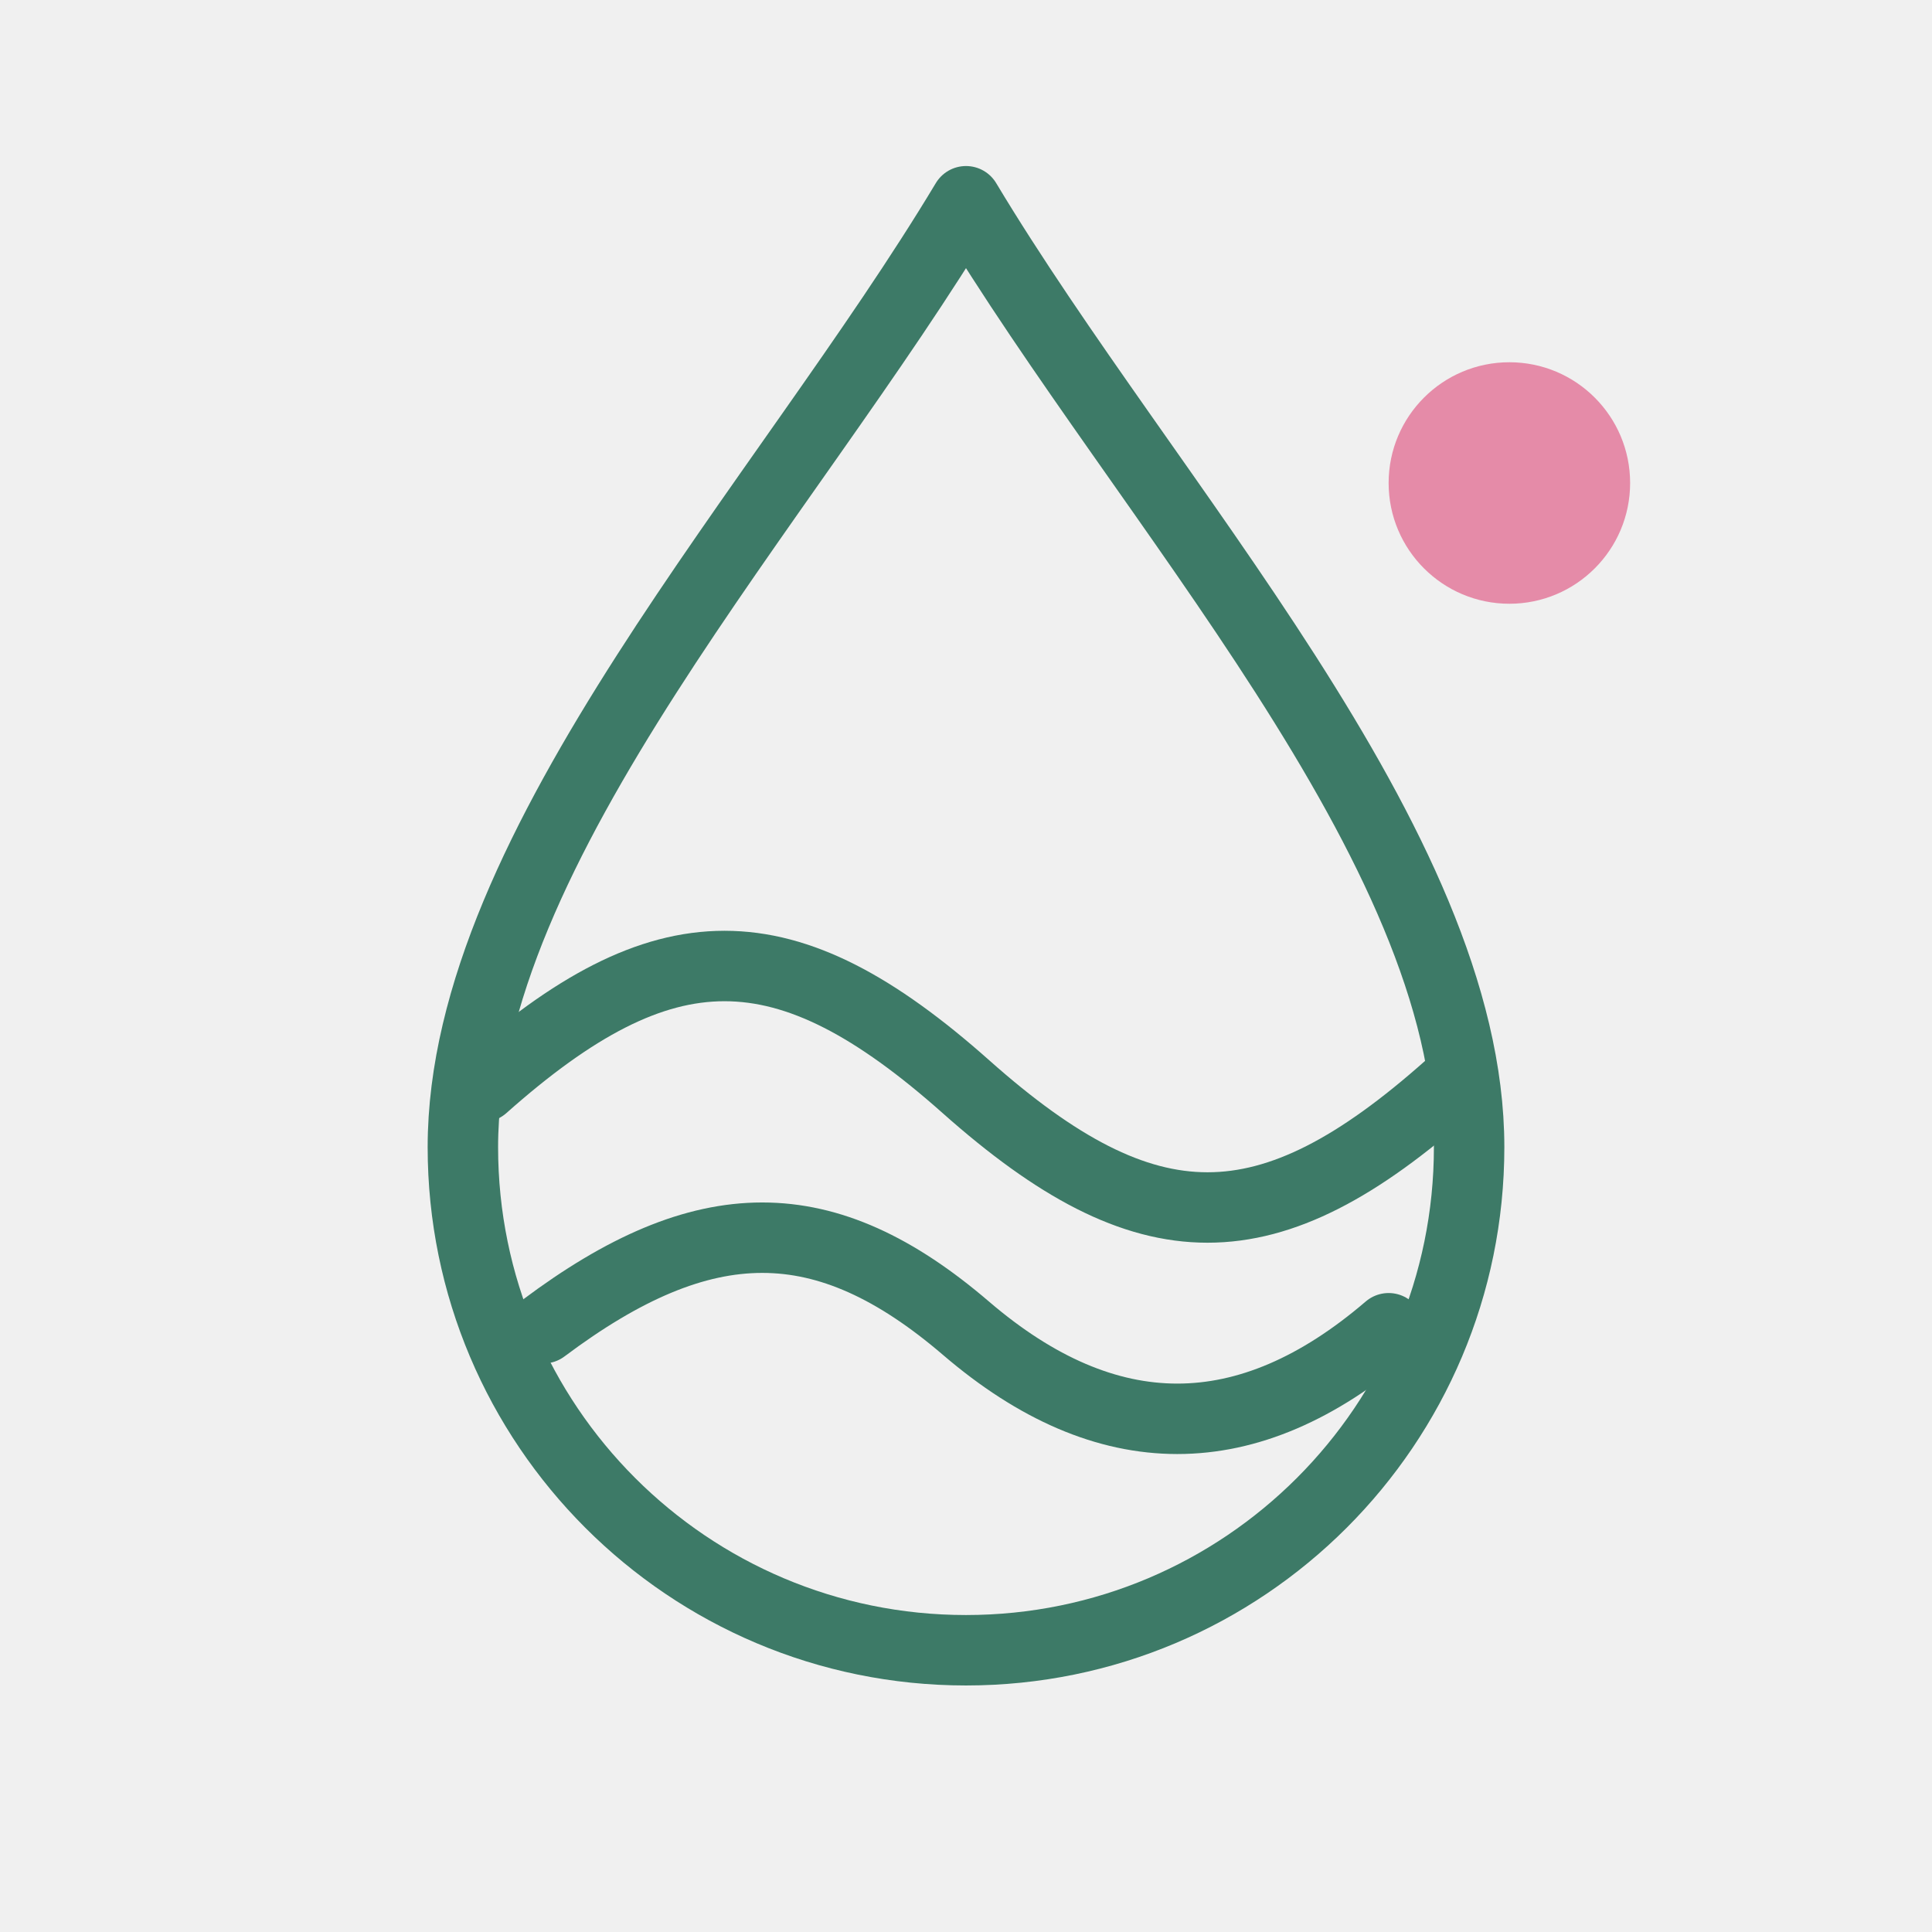
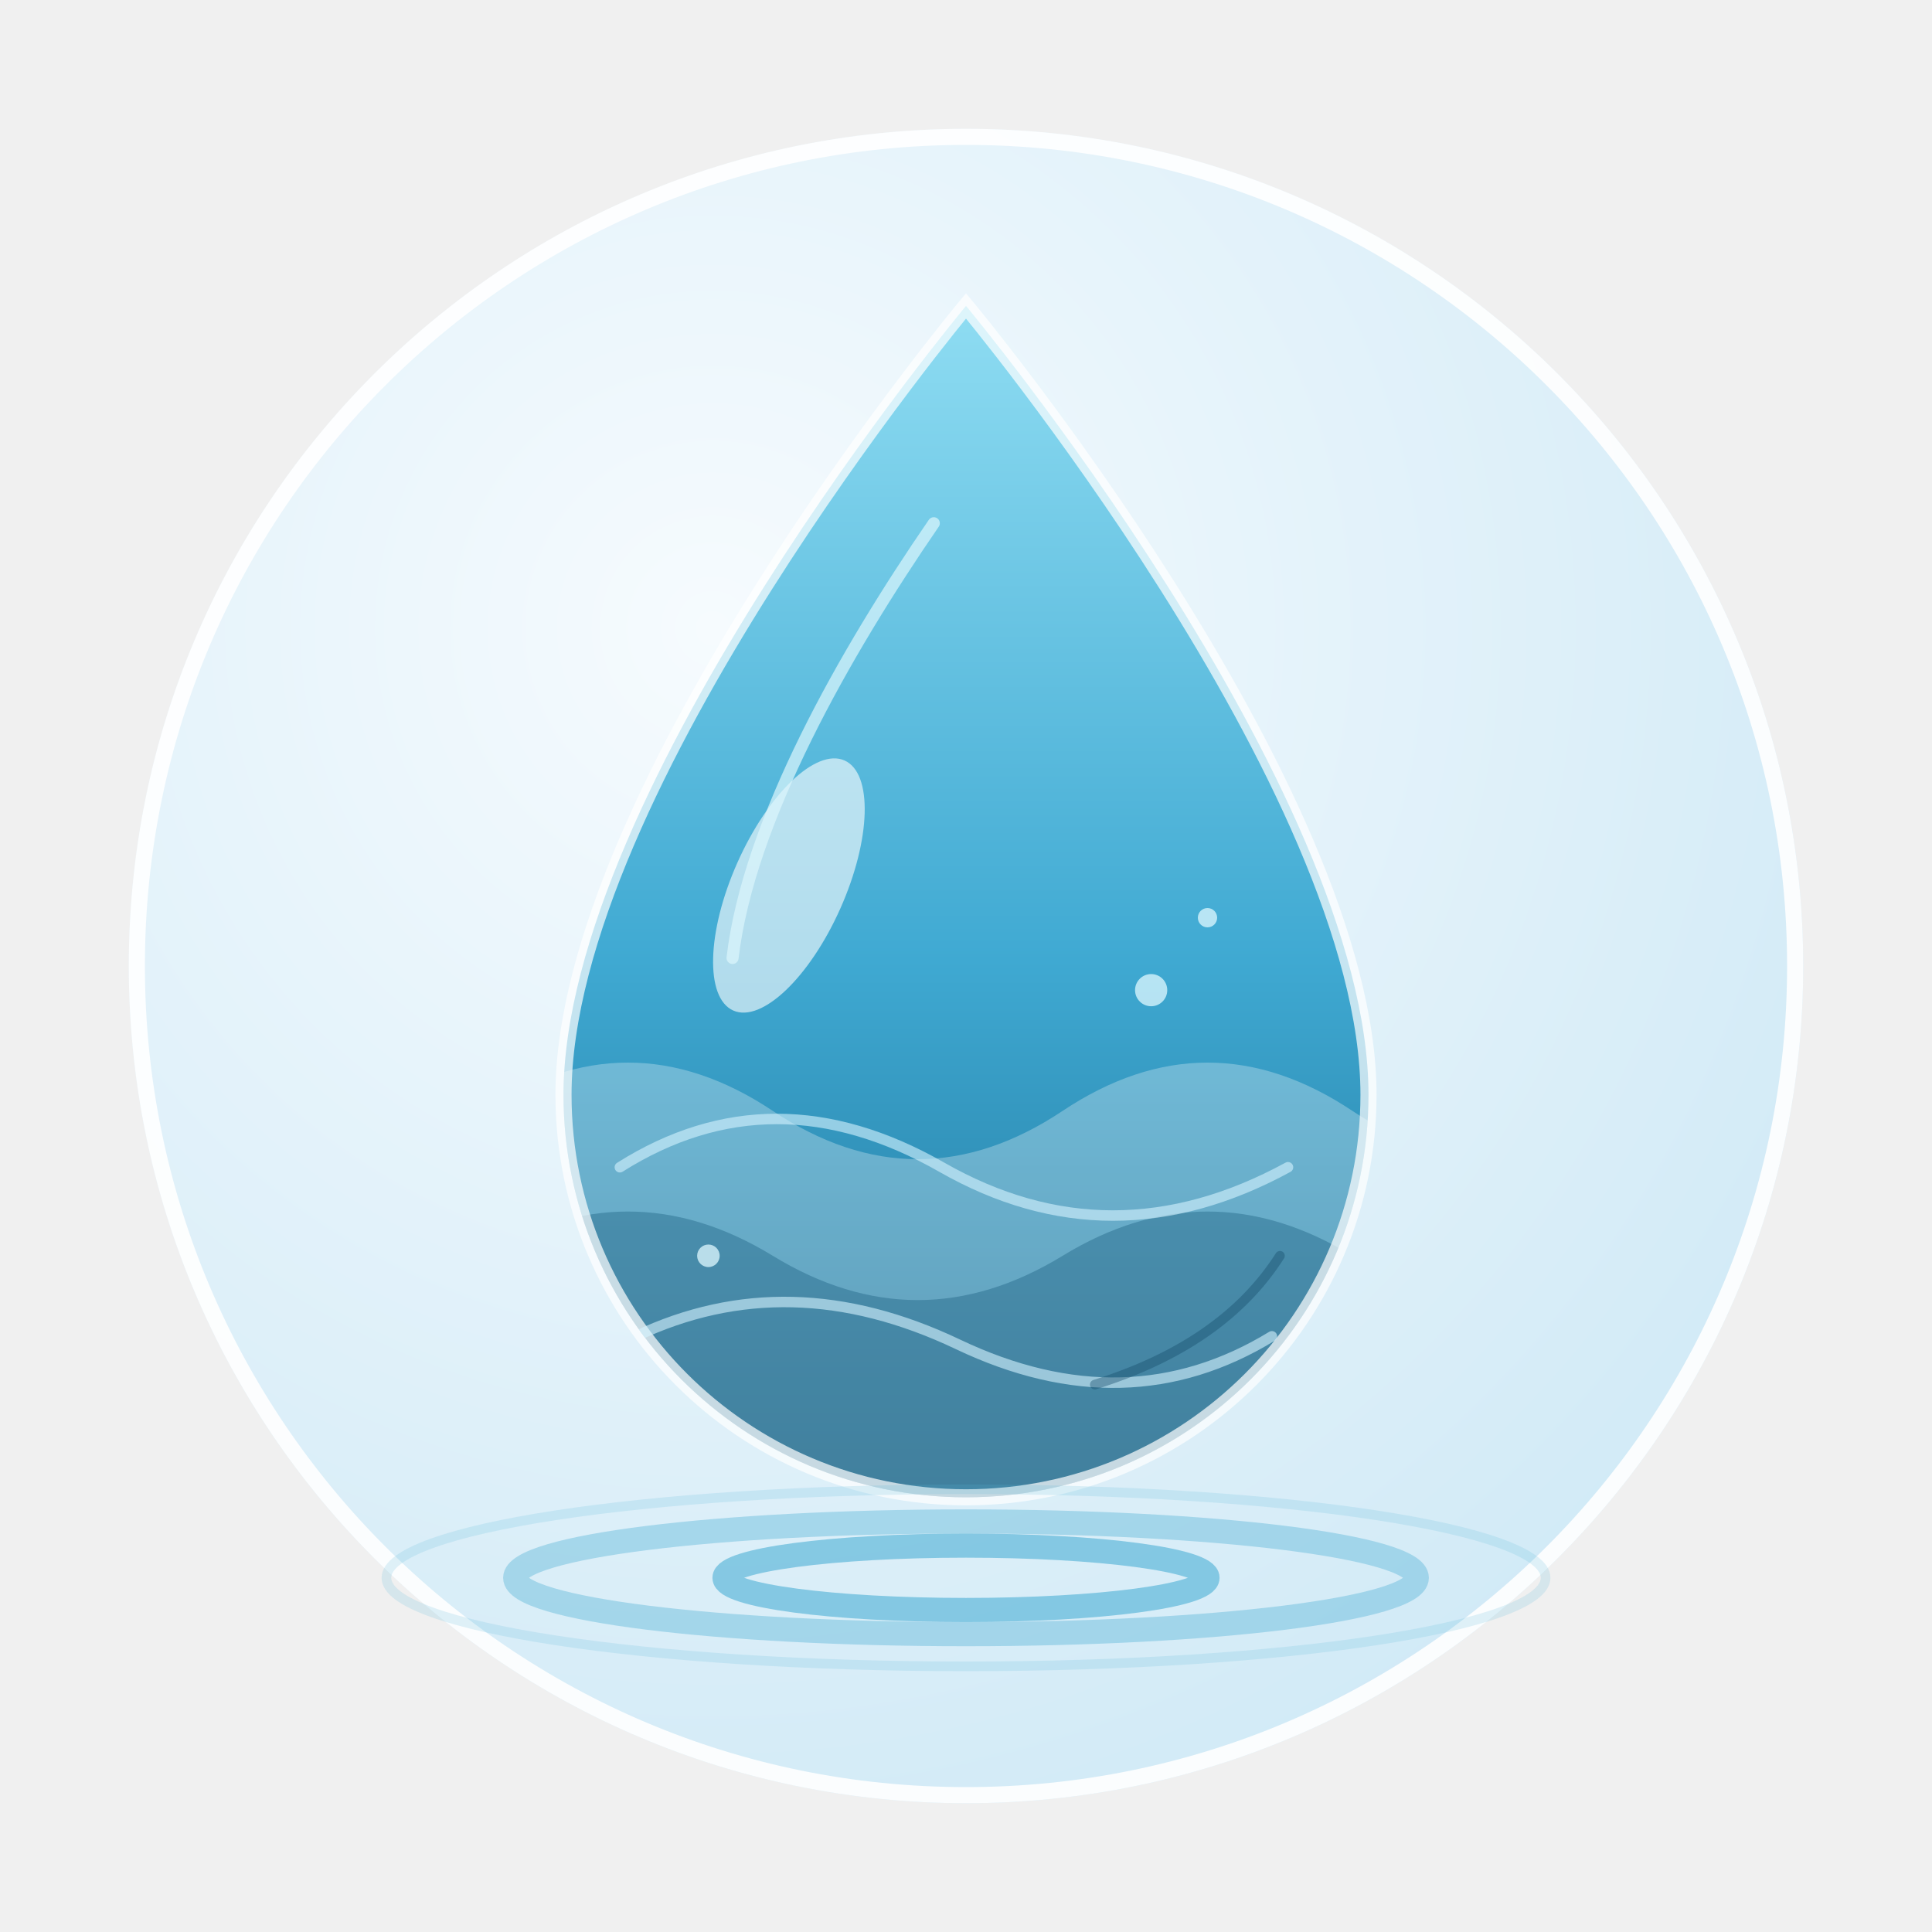
- <svg xmlns="http://www.w3.org/2000/svg" width="96" height="96" viewBox="0 0 96 96" fill="none">
-   <path d="M48 10C39 25 23 42 23 57a25 25 0 0 0 50 0C73 42 57 25 48 10Z" stroke="#3D7A67" stroke-width="3.5" stroke-linejoin="round" />
-   <path d="M24 54c9-8 15-8 24 0s15 8 24 0M27 66c8-6 14-6 21 0s14 6 21 0" stroke="#3D7A67" stroke-width="3.5" stroke-linecap="round" />
-   <circle cx="75" cy="24" r="6" fill="#E58BA8" />
+ <svg xmlns="http://www.w3.org/2000/svg" width="240" height="240" viewBox="0 0 240 240" role="img" aria-label="Hydro waterways">
+   <defs>
+     <radialGradient id="halo" cx=".35" cy=".3" r=".8">
+       <stop offset="0" stop-color="#F6FBFE" />
+       <stop offset="1" stop-color="#CFE9F6" />
+     </radialGradient>
+     <linearGradient id="drop" x1="0" y1="0" x2="0" y2="1">
+       <stop offset="0" stop-color="#8EDCF2" />
+       <stop offset=".55" stop-color="#3FA9D2" />
+       <stop offset="1" stop-color="#1C6F95" />
+     </linearGradient>
+     <clipPath id="d">
+       <path d="M120 38C120 38 70 98 70 136A50 50 0 0 0 170 136C170 98 120 38 120 38Z" />
+     </clipPath>
+   </defs>
+   <circle cx="120" cy="120" r="104" fill="url(#halo)" />
+   <circle cx="120" cy="120" r="103" fill="none" stroke="#fff" stroke-width="2" stroke-opacity=".9" />
+   <ellipse cx="120" cy="196" rx="56" ry="7" fill="none" stroke="#3FA9D2" stroke-opacity=".35" stroke-width="3" />
+   <ellipse cx="120" cy="196" rx="30" ry="4" fill="none" stroke="#3FA9D2" stroke-opacity=".55" stroke-width="3" />
+   <path d="M120 38C120 38 70 98 70 136A50 50 0 0 0 170 136C170 98 120 38 120 38Z" fill="url(#drop)" />
+   <g clip-path="url(#d)">
+     <path d="M60 138Q78 126 96 138T132 138T168 138T204 138V200H60Z" fill="#fff" fill-opacity=".28" />
+     <path d="M60 156Q78 145 96 156T132 156T168 156T204 156V200H60Z" fill="#0F5577" fill-opacity=".35" />
+   </g>
+   <path d="M120 38C120 38 70 98 70 136A50 50 0 0 0 170 136C170 98 120 38 120 38Z" fill="none" stroke="#fff" stroke-opacity=".7" stroke-width="2" />
+   <ellipse cx="98" cy="110" rx="7" ry="17" fill="#fff" fill-opacity=".6" transform="rotate(24 98 110)" />
+   <g clip-path="url(#d)" fill="none" stroke-linecap="round">
+     <path d="M91 119c2-17 14-38 25-54" stroke="#DDF7FD" stroke-opacity=".7" stroke-width="1.5" />
+     <path d="M77 145q19-12 40 0t43 0M79 166q19-9 40 1t39-1" stroke="#D5F4FF" stroke-opacity=".6" stroke-width="1.3" />
+     <path d="M136 172q16-5 23-16" stroke="#164D6A" stroke-opacity=".4" stroke-width="1.2" />
+   </g>
+   <ellipse cx="120" cy="196" rx="72" ry="11" fill="none" stroke="#5BB8DA" stroke-opacity=".18" stroke-width="1.2" />
+   <g fill="#DFF8FF" fill-opacity=".75">
+     <circle cx="143" cy="123" r="2" />
+     <circle cx="150" cy="114" r="1.2" />
+     <circle cx="88" cy="156" r="1.4" />
+   </g>
</svg>
